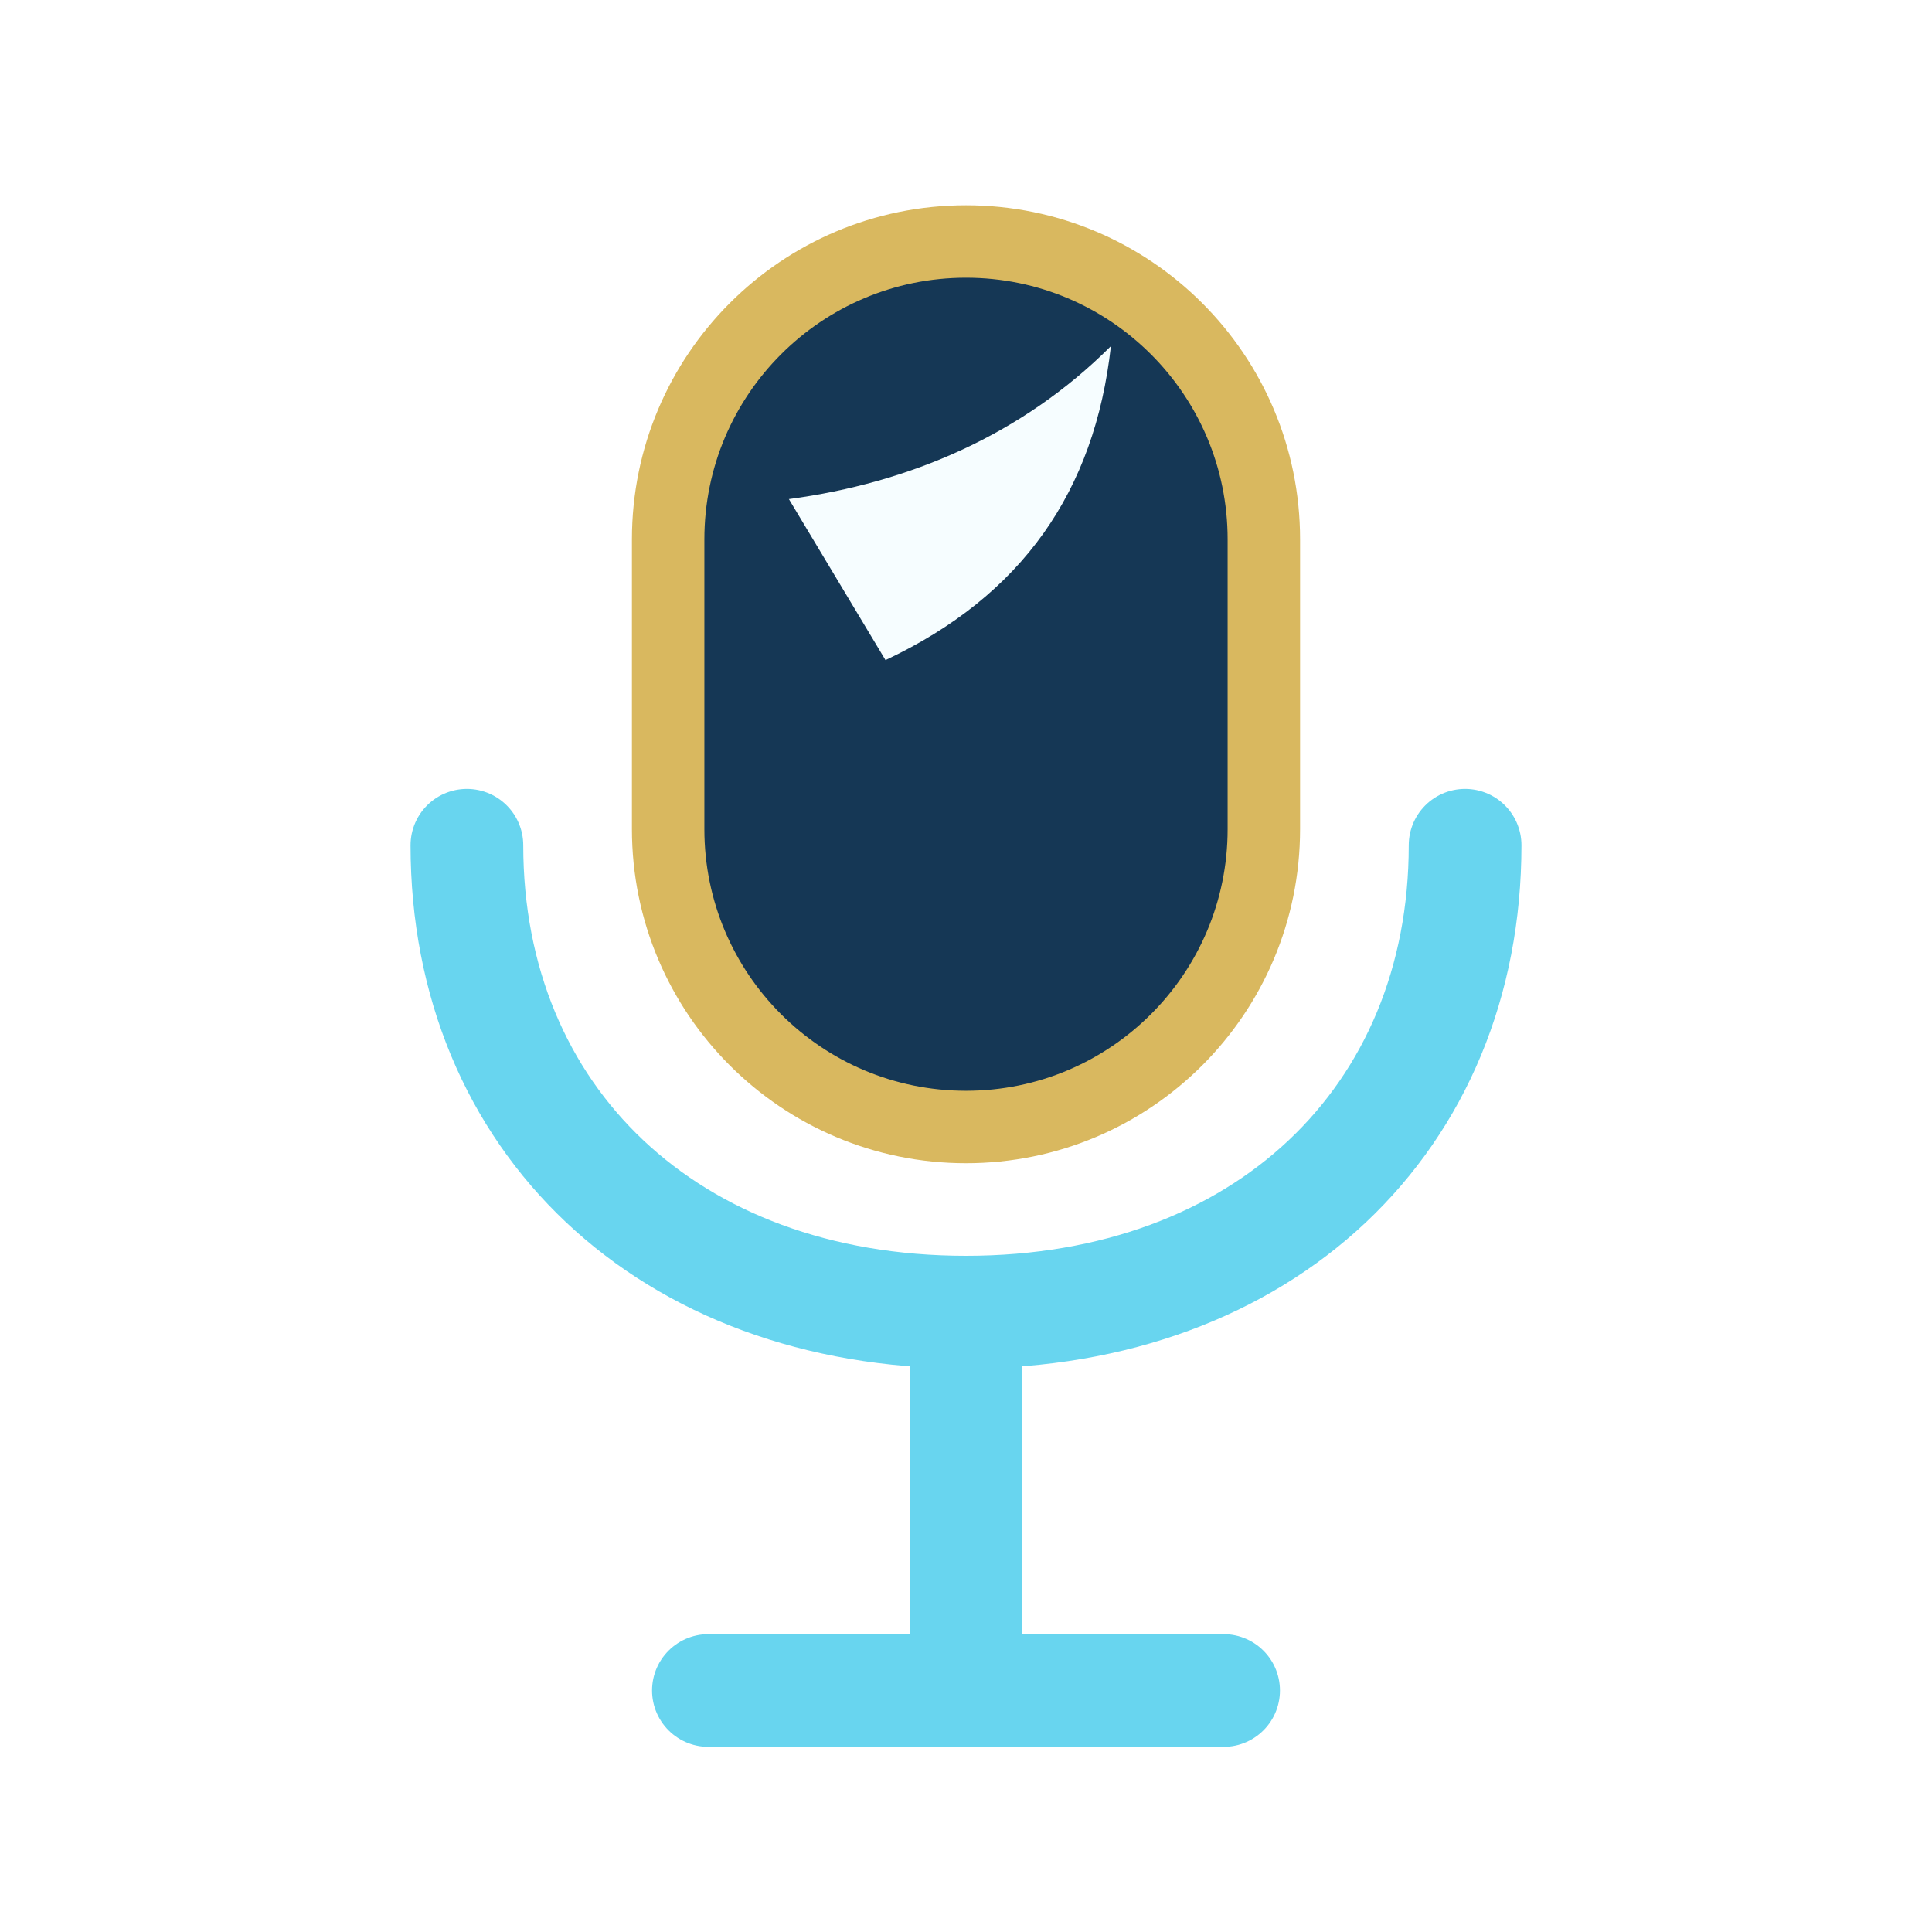
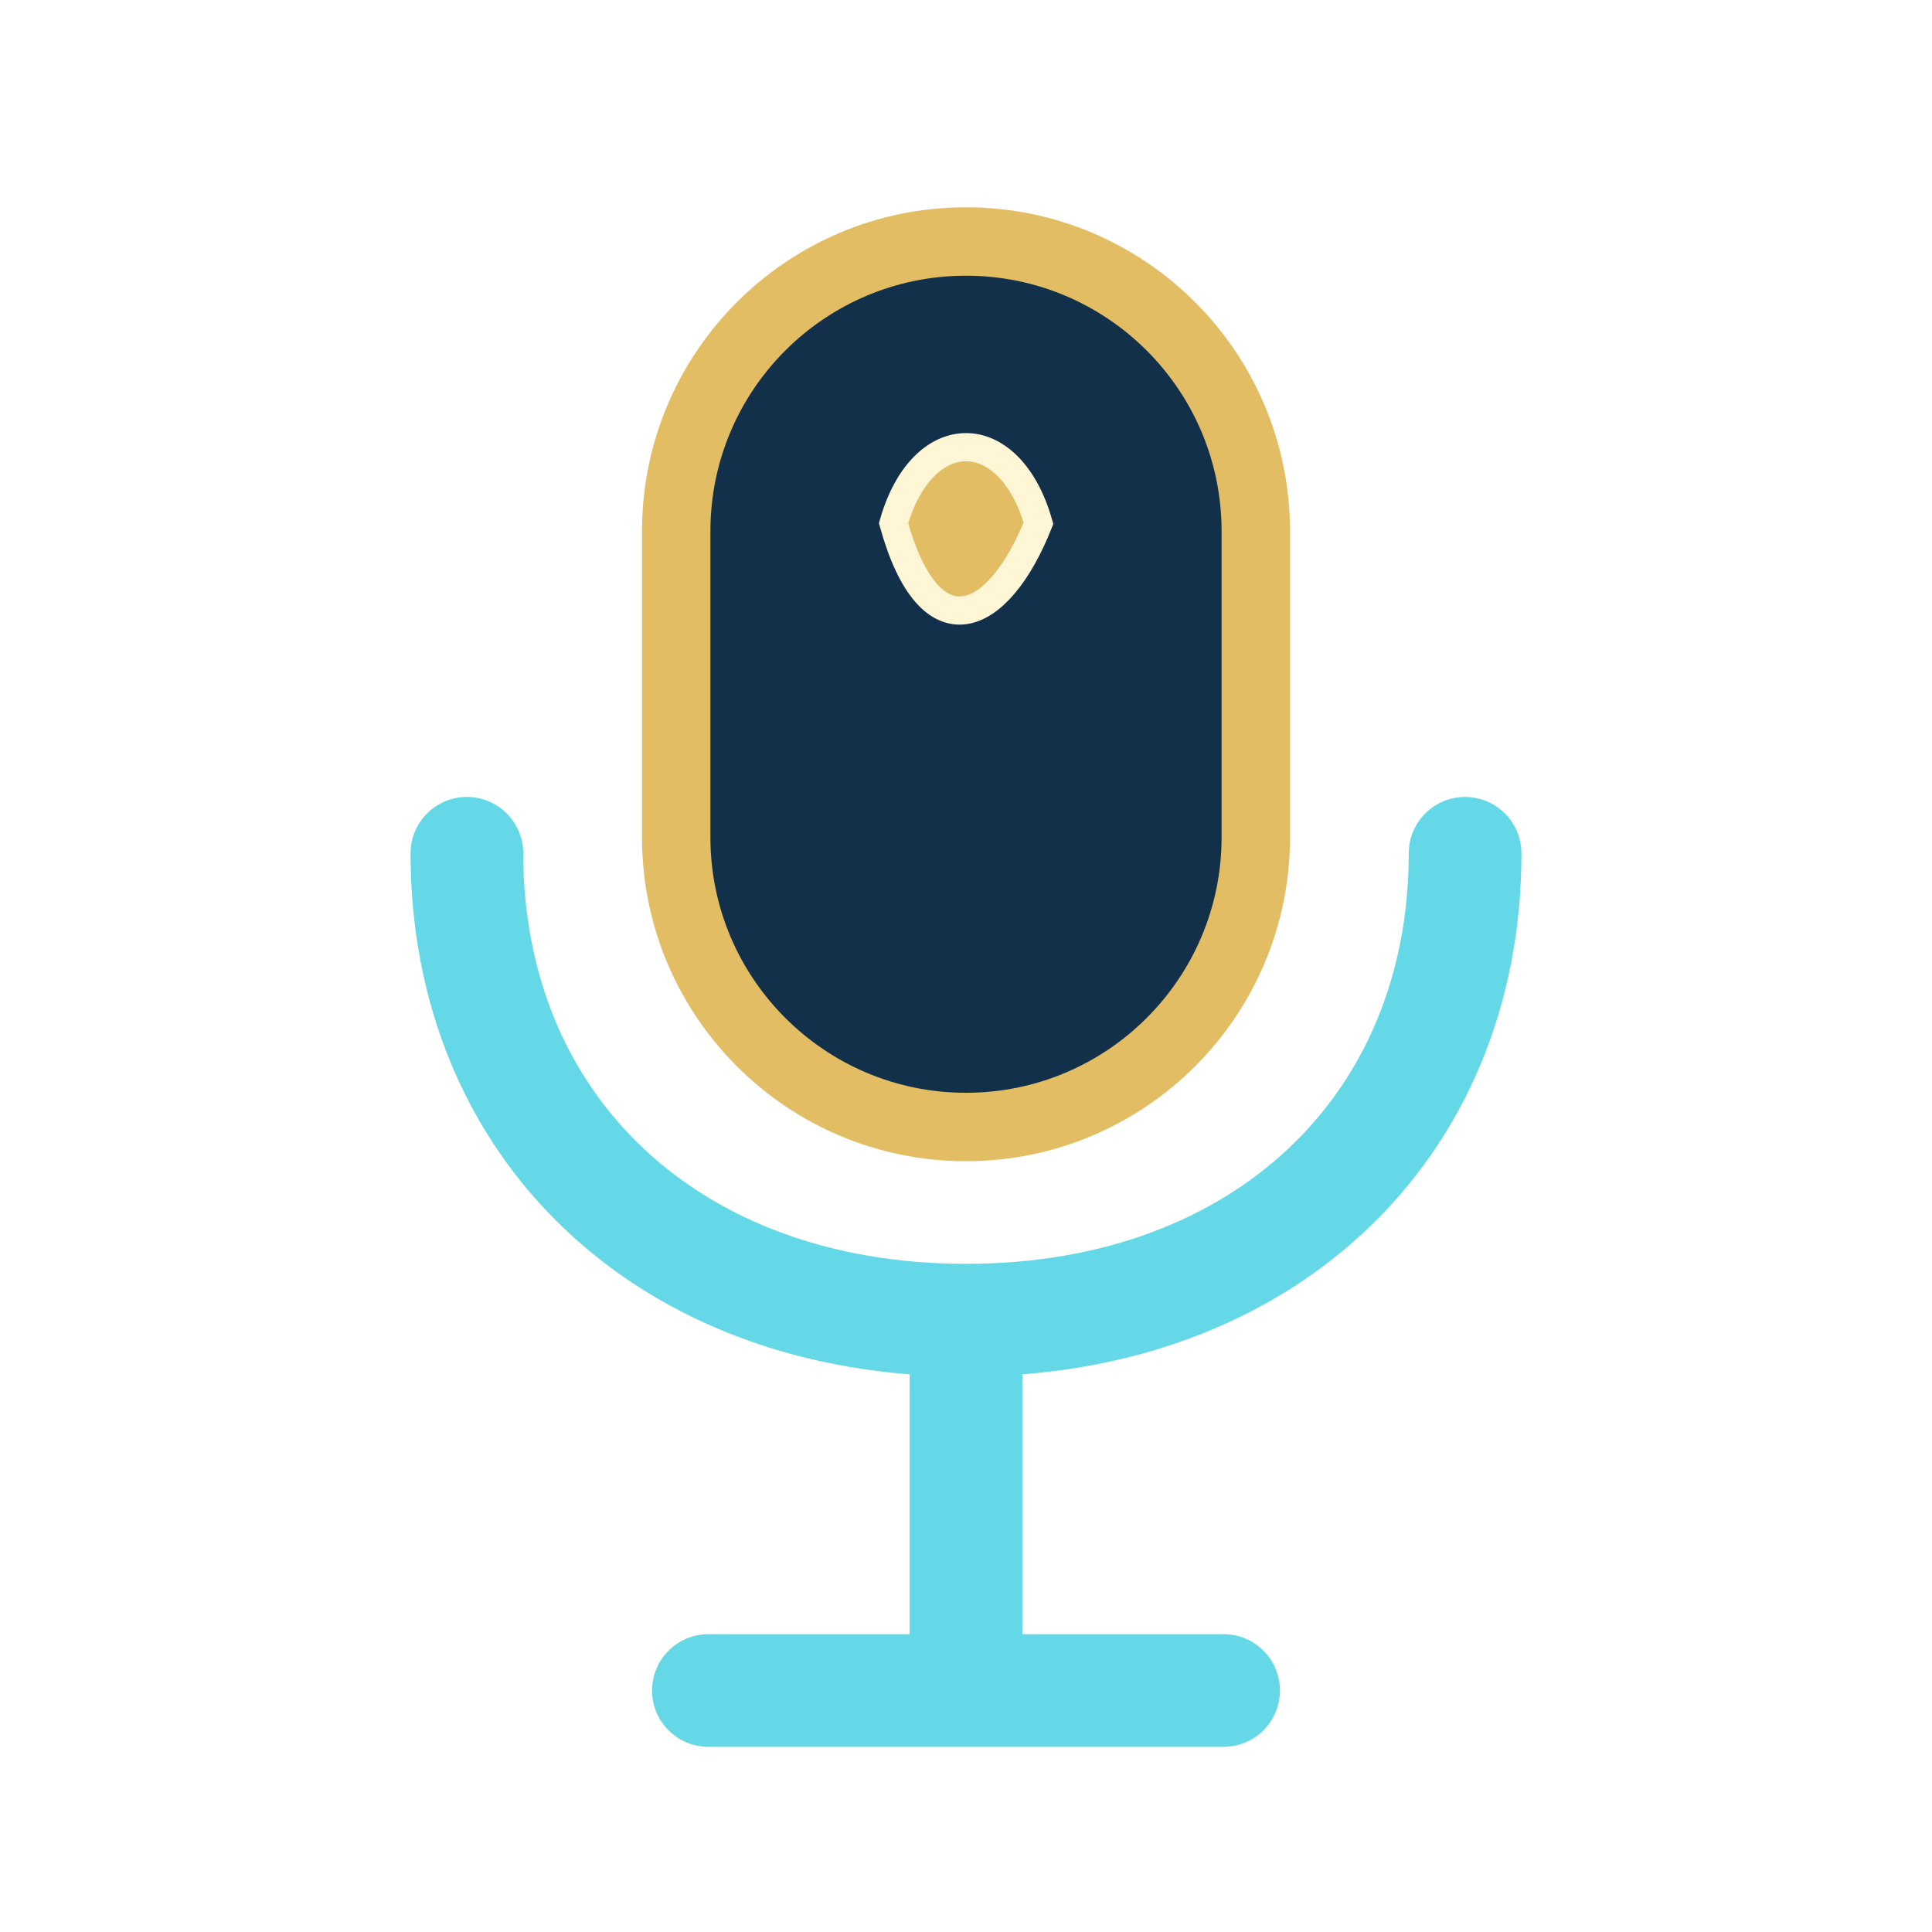
- <svg xmlns="http://www.w3.org/2000/svg" class="dream-xuan-svg" viewBox="0 0 24 24" aria-hidden="true" focusable="false">
-   <rect x="8.3" y="3" width="7.4" height="11" rx="3.7" fill="#153755" stroke="#d9b85f" stroke-width=".9" />
-   <path d="M5.8 10.5c0 3.4 2.5 5.8 6.2 5.8s6.2-2.4 6.2-5.8M12 16.4V21M8.8 21h6.4" fill="none" stroke="#68d5ef" stroke-width="1.4" stroke-linecap="round" />
-   <path d="M9.8 6.2c1.5-.2 2.9-.8 4-1.9-.2 1.8-1.1 3.1-2.8 3.9l-1.2-2Z" fill="#f6fdff" />
+ <svg xmlns="http://www.w3.org/2000/svg" class="dream-suisui-svg" viewBox="0 0 24 24" aria-hidden="true" focusable="false">
+   <rect x="8.4" y="3" width="7.2" height="11" rx="3.6" fill="#12304a" stroke="#e3bd64" stroke-width=".85" />
+   <path d="M5.8 10.6c0 3.4 2.5 5.8 6.2 5.8s6.2-2.4 6.2-5.8M12 16.4V21M8.8 21h6.4" fill="none" stroke="#65d8e8" stroke-width="1.4" stroke-linecap="round" />
+   <path d="M11.1 6.5c0.36-1.26 1.44-1.26 1.8 0-.5 1.26-1.35 1.62-1.8 0Z" fill="#e3bd64" stroke="#fff6d6" stroke-width=".35" />
</svg>
